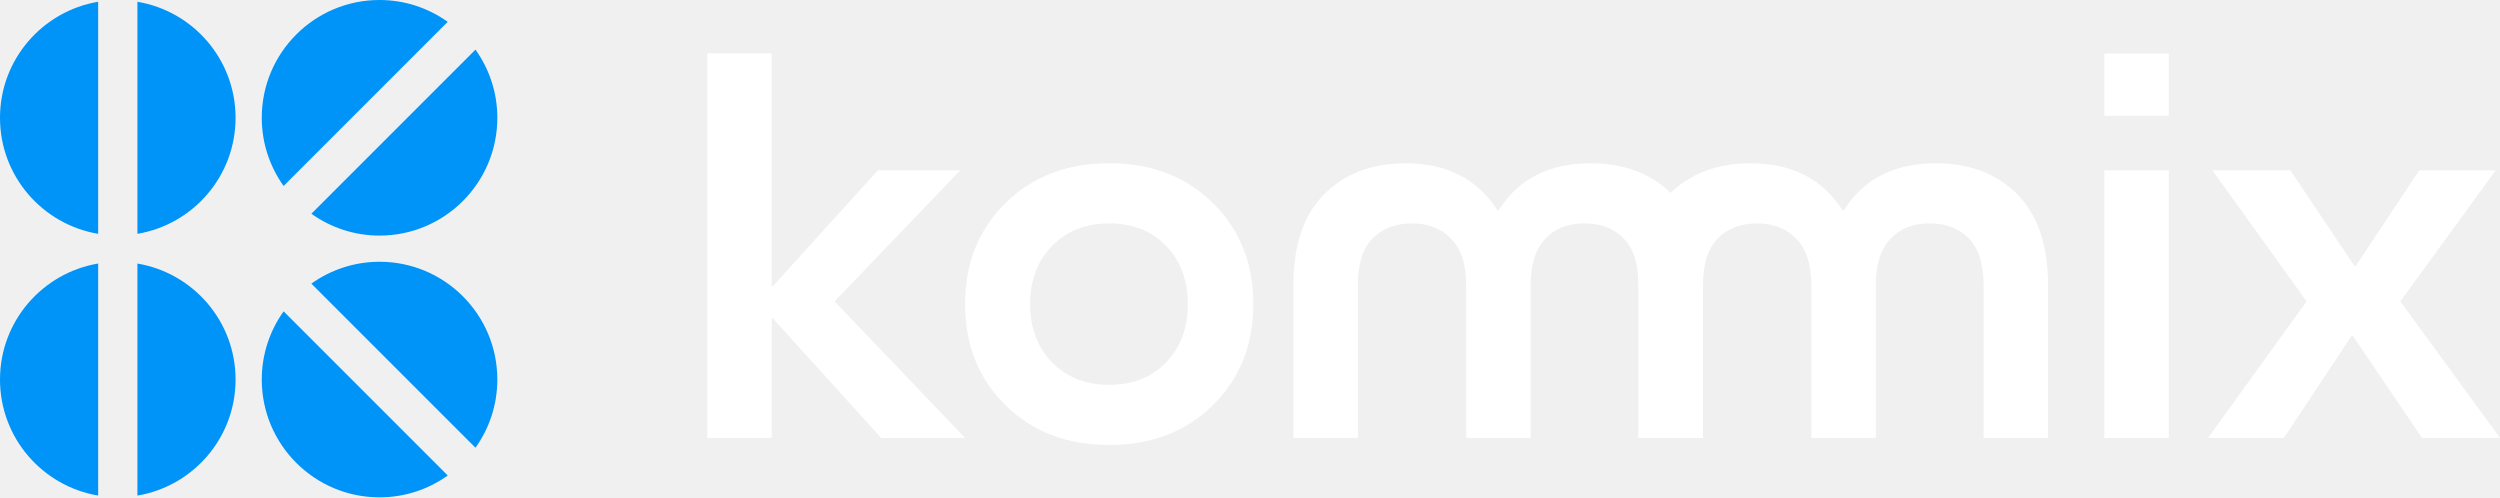
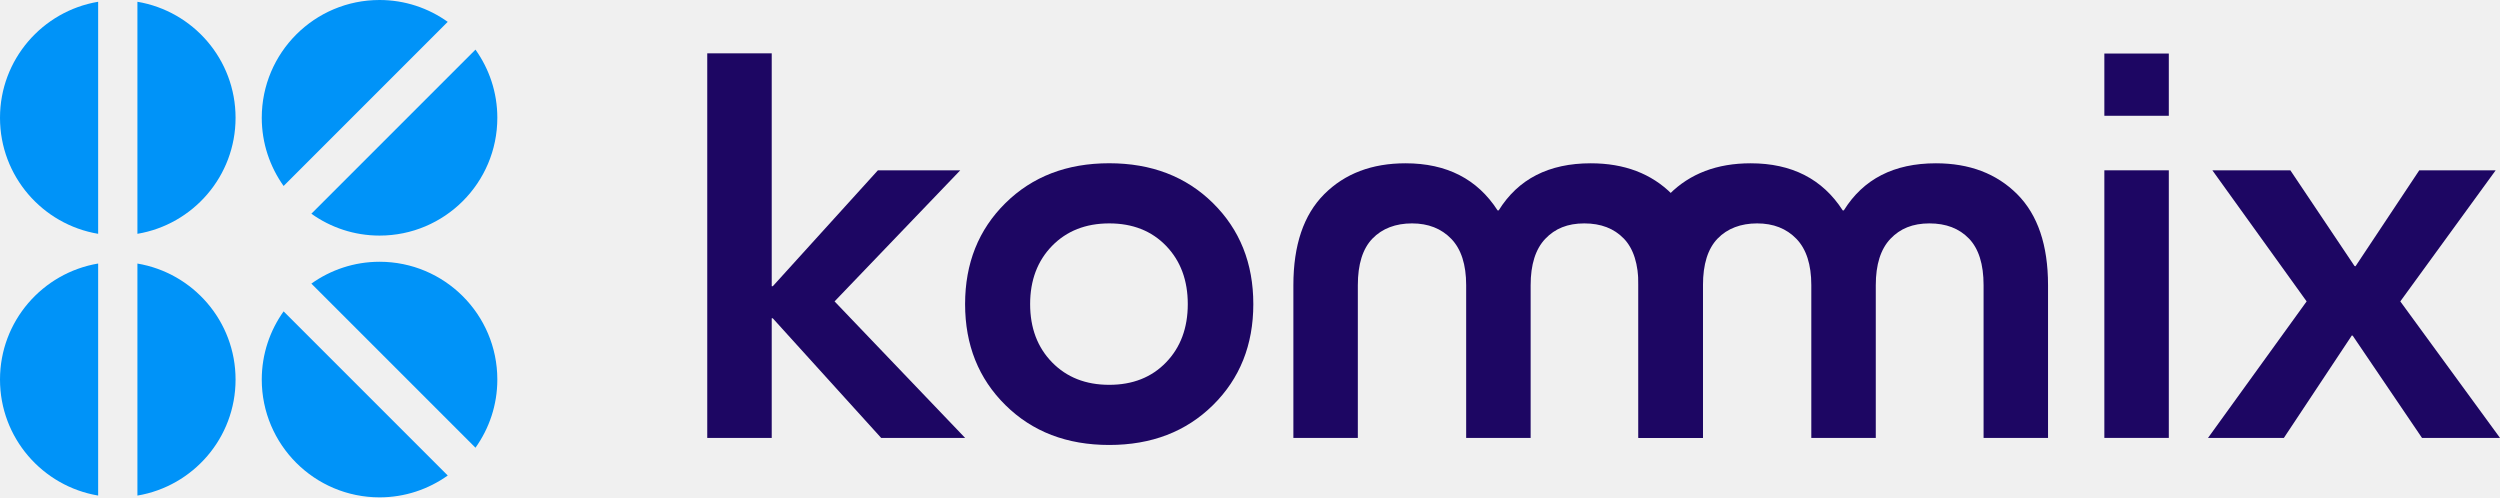
<svg xmlns="http://www.w3.org/2000/svg" id="Layer_2" data-name="Layer 2" viewBox="0 0 1161.26 231.02">
  <defs>
    <style>
      .cls-1 {
        fill: #0093f8;
      }

      .cls-2 {
-         fill: #fff;
+         fill: #1d0663;
      }
    </style>
  </defs>
  <g id="Layer_1-2" data-name="Layer 1">
    <g>
      <g>
        <polygon class="cls-2" points="358.47 203.41 328.52 203.41 328.52 24.76 358.47 24.76 358.47 132.95 358.97 132.95 407.79 79.11 446.04 79.11 387.66 140 448.3 203.41 409.3 203.41 358.94 147.83 358.47 147.83 358.47 203.41" />
        <path class="cls-2" d="M563.42,94.33c12.5,12.33,18.75,27.97,18.75,46.93s-6.25,34.6-18.75,46.93c-12.5,12.33-28.56,18.5-48.19,18.5s-35.69-6.16-48.19-18.5c-12.5-12.33-18.75-27.97-18.75-46.93s6.25-34.6,18.75-46.93c12.49-12.33,28.56-18.5,48.19-18.5s35.69,6.17,48.19,18.5M488.69,168.31c6.8,6.96,15.64,10.44,26.55,10.44s19.71-3.48,26.42-10.44c6.71-6.96,10.07-15.98,10.07-27.05s-3.36-20.09-10.07-27.05c-6.71-6.96-15.52-10.44-26.42-10.44s-19.75,3.49-26.55,10.44c-6.79,6.97-10.19,15.98-10.19,27.05s3.4,20.09,10.19,27.05" />
        <path class="cls-2" d="M710.98,203.41h-29.94v-70.96c0-9.56-2.31-16.73-6.92-21.51-4.62-4.78-10.7-7.17-18.24-7.17s-13.84,2.35-18.37,7.05c-4.53,4.7-6.79,11.91-6.79,21.64v70.96h-29.94v-70.96c0-18.62,4.78-32.71,14.34-42.27,9.56-9.56,22.14-14.34,37.74-14.34,19.12,0,33.38,7.3,42.78,21.89h.5c9.06-14.59,23.31-21.89,42.78-21.89,15.6,0,28.18,4.78,37.74,14.34,9.56,9.56,14.34,23.65,14.34,42.27v70.96h-29.94v-70.96c0-9.72-2.26-16.94-6.79-21.64-4.53-4.7-10.65-7.05-18.37-7.05s-13.59,2.39-18.12,7.17c-4.53,4.78-6.79,11.96-6.79,21.51v70.96Z" />
        <path class="cls-2" d="M871.3,203.41h-29.94v-70.96c0-9.56-2.31-16.73-6.92-21.51-4.62-4.78-10.7-7.17-18.24-7.17s-13.84,2.35-18.37,7.05c-4.53,4.7-6.79,11.91-6.79,21.64v70.96h-29.94v-70.96c0-18.62,4.78-32.71,14.34-42.27,9.56-9.56,22.14-14.34,37.74-14.34,19.12,0,33.38,7.3,42.78,21.89h.5c9.06-14.59,23.31-21.89,42.78-21.89,15.6,0,28.18,4.78,37.74,14.34,9.56,9.56,14.34,23.65,14.34,42.27v70.96h-29.94v-70.96c0-9.72-2.26-16.94-6.79-21.64-4.53-4.7-10.65-7.05-18.37-7.05s-13.59,2.39-18.12,7.17c-4.53,4.78-6.79,11.96-6.79,21.51v70.96Z" />
        <rect class="cls-2" x="977.48" y="79.11" width="29.94" height="124.3" />
        <rect class="cls-2" x="977.48" y="24.87" width="29.94" height="28.91" />
        <polygon class="cls-2" points="1060.87 203.41 1025.63 203.41 1071.44 140 1027.65 79.11 1063.88 79.11 1093.68 123.56 1094.14 123.69 1123.76 79.11 1159.25 79.11 1114.95 140 1161.26 203.41 1125.03 203.41 1092.88 155.98 1092.47 155.78 1060.87 203.41" />
      </g>
      <g>
        <path class="cls-1" d="M176.3,121.59c-11.81,0-22.72,3.78-31.67,10.15l76.23,76.23c6.37-8.94,10.15-19.85,10.15-31.67,0-30.22-24.5-54.71-54.71-54.71" />
        <path class="cls-1" d="M207.97,10.15c-8.94-6.37-19.85-10.15-31.67-10.15-30.22,0-54.71,24.5-54.71,54.72,0,11.81,3.78,22.72,10.15,31.67L207.97,10.15Z" />
        <path class="cls-1" d="M176.3,109.43c30.22,0,54.71-24.5,54.71-54.71,0-11.82-3.78-22.73-10.15-31.67l-76.23,76.23c8.94,6.37,19.85,10.15,31.67,10.15" />
        <path class="cls-1" d="M45.59,108.61V.82C19.73,5.17,0,27.61,0,54.72s19.73,49.54,45.59,53.89" />
        <path class="cls-1" d="M131.74,144.63c-6.37,8.94-10.15,19.86-10.15,31.67,0,30.22,24.5,54.72,54.72,54.72,11.82,0,22.73-3.78,31.67-10.15l-76.23-76.23Z" />
        <path class="cls-1" d="M63.83.82v107.79c25.87-4.35,45.59-26.79,45.59-53.89S89.7,5.17,63.83.82" />
        <path class="cls-1" d="M63.83,122.41v107.79c25.87-4.35,45.59-26.79,45.59-53.89s-19.73-49.54-45.59-53.89" />
        <path class="cls-1" d="M45.59,122.41C19.73,126.76,0,149.2,0,176.3s19.73,49.54,45.59,53.89v-107.79Z" />
      </g>
    </g>
  </g>
</svg>
